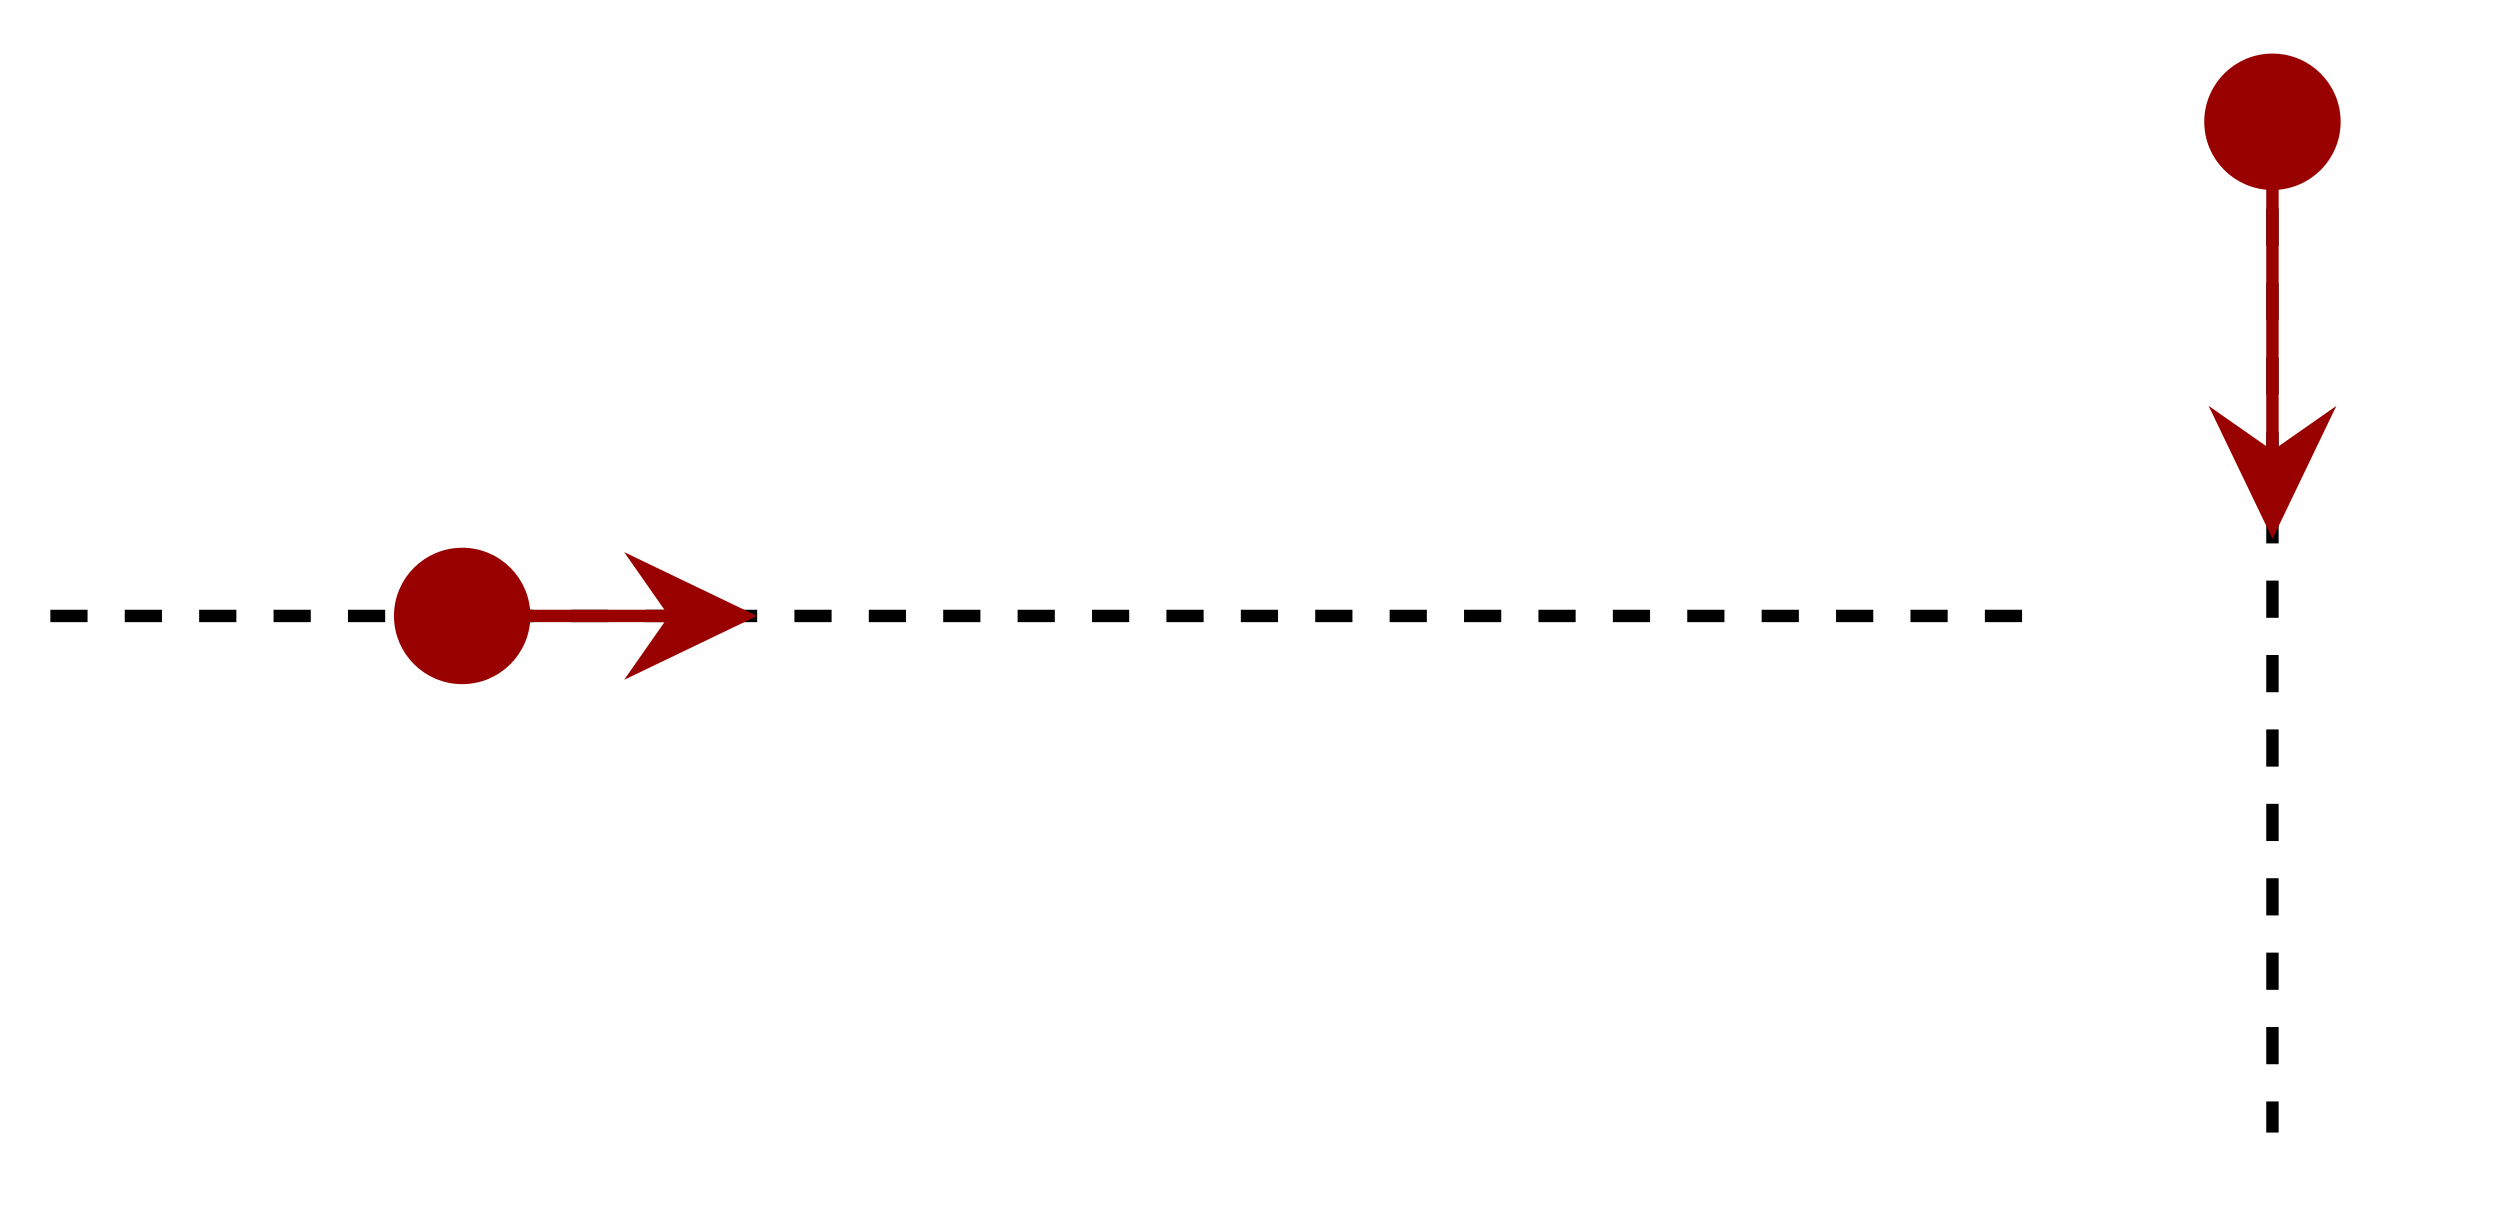
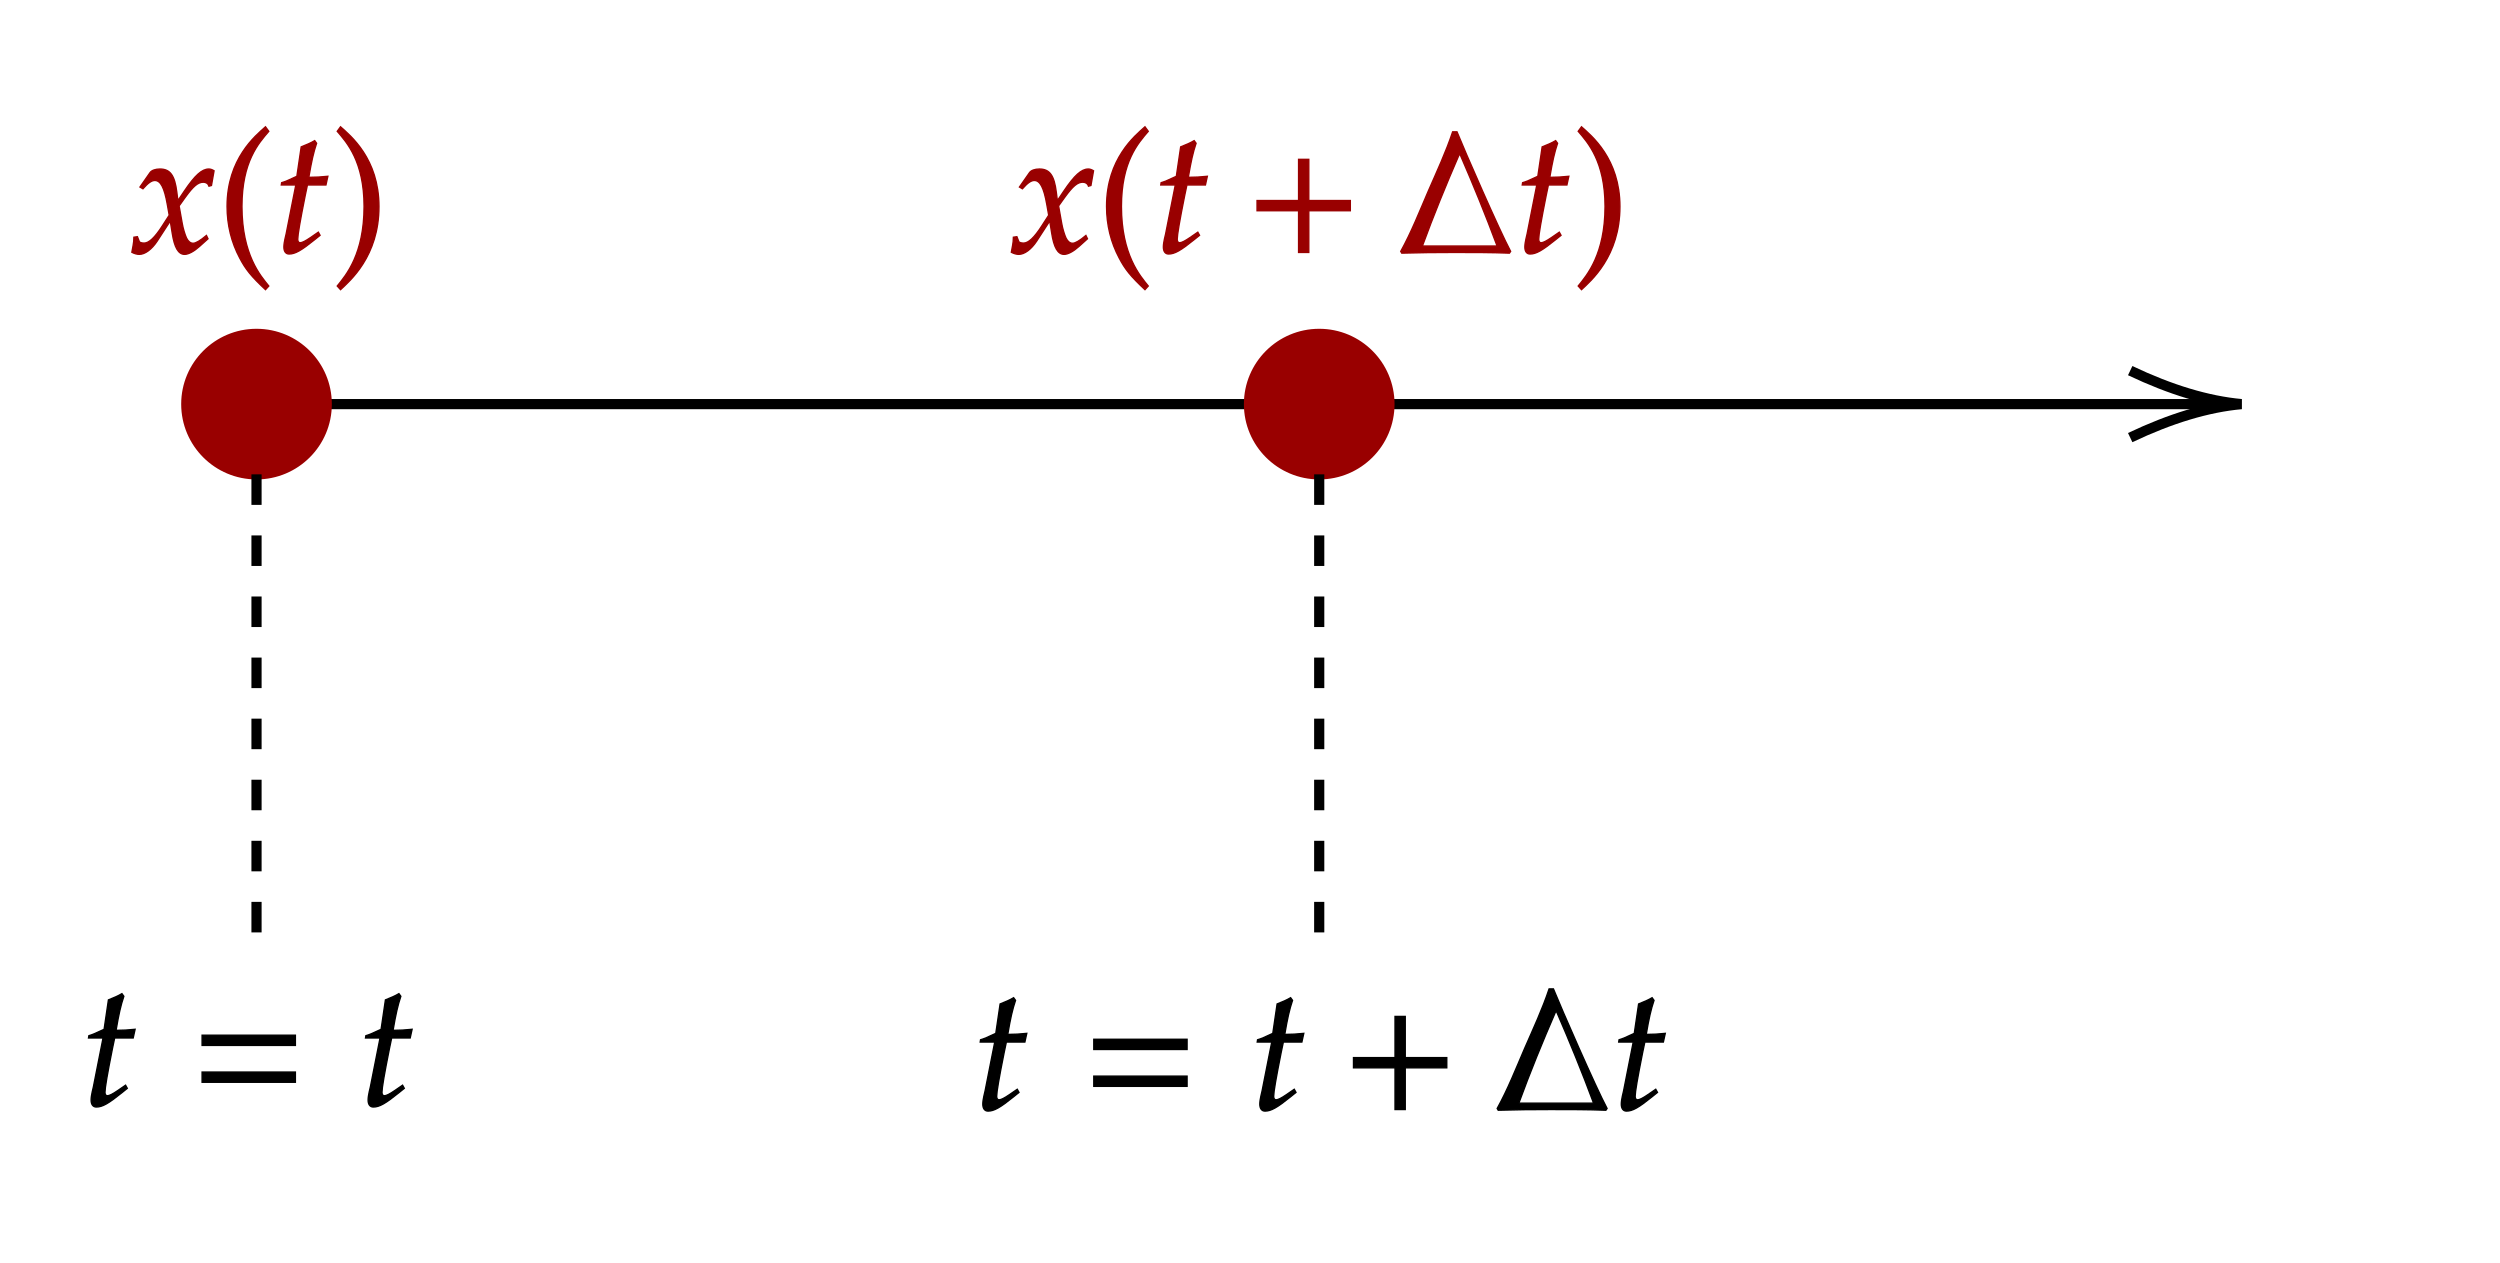
- <svg xmlns="http://www.w3.org/2000/svg" x="0" y="0" width="201.6" height="97.8" style="         width:201.6px;         height:97.8px;         background: transparent;         fill: none; ">
+ <svg xmlns="http://www.w3.org/2000/svg" x="0" y="0" width="245.6" height="124" style="         width:245.6px;         height:124px;         background: transparent;         fill: none; ">
  <svg />
  <svg class="role-diagram-draw-area" style="overflow: visible;">
    <g class="shapes-region" style="stroke: black; fill: none;">
      <g class="arrow-line">
-         <path class="connection real" stroke-dasharray="3" d="  M4.06,49.67 L164.8,49.67" style="stroke: rgb(0, 0, 0); stroke-width: 1; fill: none; fill-opacity: 1;" />
+         <path class="connection real" stroke-dasharray="" d="  M25.2,39.7 L218.2,39.7" style="stroke: rgb(0, 0, 0); stroke-width: 1; fill: none; fill-opacity: 1;" />
+         <g stroke="#000" transform="matrix(-1,1.2246467991473532e-16,-1.2246467991473532e-16,-1,220.2,39.7)" style="stroke: rgb(0, 0, 0); stroke-width: 1;">
+           <path d=" M10.93,-3.29 Q4.96,-0.45 0,0 Q4.96,0.45 10.93,3.29" />
+         </g>
      </g>
      <g class="composite-shape">
-         <path class="real" d=" M32.27,49.67 C32.27,46.91 34.51,44.67 37.27,44.67 C40.03,44.67 42.27,46.91 42.27,49.67 C42.27,52.43 40.03,54.67 37.27,54.67 C34.51,54.67 32.27,52.43 32.27,49.67 Z" style="stroke-width: 1; stroke: rgb(153, 0, 0); stroke-opacity: 1; fill: rgb(153, 0, 0); fill-opacity: 1;" />
+         <path class="real" d=" M18.3,39.7 C18.3,35.89 21.39,32.8 25.2,32.8 C29.01,32.8 32.1,35.89 32.1,39.7 C32.1,43.51 29.01,46.6 25.2,46.6 C21.39,46.6 18.3,43.51 18.3,39.7 Z" style="stroke-width: 1; stroke: rgb(153, 0, 0); fill: rgb(153, 0, 0); fill-opacity: 1; stroke-opacity: 1;" />
+       </g>
+       <g class="composite-shape">
+         <path class="real" d=" M122.7,39.7 C122.7,35.89 125.79,32.8 129.6,32.8 C133.41,32.8 136.5,35.89 136.5,39.7 C136.5,43.51 133.41,46.6 129.6,46.6 C125.79,46.6 122.7,43.51 122.7,39.7 Z" style="stroke-width: 1; stroke: rgb(153, 0, 0); stroke-opacity: 1; fill: rgb(153, 0, 0); fill-opacity: 1;" />
      </g>
      <g class="arrow-line">
-         <path class="connection real" stroke-dasharray="" d="  M42.27,49.67 L58.05,49.67" style="stroke: rgb(153, 0, 0); stroke-opacity: 1; stroke-width: 1; fill: none; fill-opacity: 1;" />
-         <g stroke="none" fill="rgb(153,0,0)" fill-opacity="1" transform="matrix(-1,1.2246467991473532e-16,-1.2246467991473532e-16,-1,61.05,49.67143)" style="stroke: none; fill: rgb(153, 0, 0); stroke-width: 1;">
-           <path d=" M10.72,-5.15 L0,0 L10.72,5.15 L7.12,0 Z" />
-         </g>
+         <path class="connection real" stroke-dasharray="3" d="  M25.2,46.6 L25.2,93.84" style="stroke: rgb(0, 0, 0); stroke-width: 1; fill: none; fill-opacity: 1;" />
      </g>
      <g class="arrow-line">
-         <path class="connection real" stroke-dasharray="3" d="  M183.25,4.82 L183.25,91.33" style="stroke: rgb(0, 0, 0); stroke-width: 1; fill: none; fill-opacity: 1;" />
-       </g>
-       <g class="composite-shape">
-         <path class="real" d=" M183.25,4.82 C186.02,4.82 188.25,7.06 188.25,9.82 C188.25,12.58 186.02,14.82 183.25,14.82 C180.49,14.82 178.25,12.58 178.25,9.82 C178.25,7.06 180.49,4.82 183.25,4.82 Z" style="stroke-width: 1; stroke: rgb(153, 0, 0); stroke-opacity: 1; fill: rgb(153, 0, 0); fill-opacity: 1;" />
-       </g>
-       <g class="arrow-line">
-         <path class="connection real" stroke-dasharray="" d="  M183.25,14.82 L183.25,40.45" style="stroke: rgb(153, 0, 0); stroke-opacity: 1; stroke-width: 1; fill: none; fill-opacity: 1;" />
-         <g stroke="none" fill="rgb(153,0,0)" fill-opacity="1" transform="matrix(-1.8369701987210297e-16,-1,1,-1.8369701987210297e-16,183.2548,43.45)" style="stroke: none; fill: rgb(153, 0, 0); stroke-width: 1;">
-           <path d=" M10.72,-5.15 L0,0 L10.72,5.15 L7.12,0 Z" />
-         </g>
+         <path class="connection real" stroke-dasharray="3" d="  M129.6,46.6 L129.6,93.84" style="stroke: rgb(0, 0, 0); stroke-width: 1; fill: none; fill-opacity: 1;" />
      </g>
      <g />
    </g>
    <g />
    <g />
    <g />
  </svg>
-   <svg width="200" height="96.2" style="width:200px;height:96.2px;font-family:Asana-Math, Asana;background:transparent;" />
+   <svg width="244" height="122.4" style="width:244px;height:122.4px;font-family:Asana-Math, Asana;background:transparent;">
+     <g>
+       <g>
+         <g>
+           <g transform="matrix(1,0,0,1,8,108.6)">
+             <path transform="matrix(0.017,0,0,-0.017,0,0)" d="M125 390L69 107C68 99 56 61 56 31C56 6 67 -9 86 -9C121 -9 156 11 234 74L265 99L255 117L210 86C181 66 161 56 150 56C141 56 136 64 136 76C136 102 150 183 179 328L192 390L299 390L310 440C272 436 238 434 200 434C216 528 227 577 245 631L234 646C214 634 187 622 156 610L131 440C87 419 61 408 43 403L41 390Z" stroke="rgb(0,0,0)" stroke-opacity="1" stroke-width="8" fill="rgb(0,0,0)" fill-opacity="1" />
+           </g>
+         </g>
+         <g>
+           <g transform="matrix(1,0,0,1,18.75,108.6)">
+             <path transform="matrix(0.017,0,0,-0.017,0,0)" d="M604 347L604 406L65 406L65 347ZM604 134L604 193L65 193L65 134Z" stroke="rgb(0,0,0)" stroke-opacity="1" stroke-width="8" fill="rgb(0,0,0)" fill-opacity="1" />
+           </g>
+         </g>
+         <g>
+           <g transform="matrix(1,0,0,1,35.2125,108.6)">
+             <path transform="matrix(0.017,0,0,-0.017,0,0)" d="M125 390L69 107C68 99 56 61 56 31C56 6 67 -9 86 -9C121 -9 156 11 234 74L265 99L255 117L210 86C181 66 161 56 150 56C141 56 136 64 136 76C136 102 150 183 179 328L192 390L299 390L310 440C272 436 238 434 200 434C216 528 227 577 245 631L234 646C214 634 187 622 156 610L131 440C87 419 61 408 43 403L41 390Z" stroke="rgb(0,0,0)" stroke-opacity="1" stroke-width="8" fill="rgb(0,0,0)" fill-opacity="1" />
+           </g>
+         </g>
+       </g>
+     </g>
+     <g>
+       <g>
+         <g>
+           <g transform="matrix(1,0,0,1,95.6,109)">
+             <path transform="matrix(0.017,0,0,-0.017,0,0)" d="M125 390L69 107C68 99 56 61 56 31C56 6 67 -9 86 -9C121 -9 156 11 234 74L265 99L255 117L210 86C181 66 161 56 150 56C141 56 136 64 136 76C136 102 150 183 179 328L192 390L299 390L310 440C272 436 238 434 200 434C216 528 227 577 245 631L234 646C214 634 187 622 156 610L131 440C87 419 61 408 43 403L41 390Z" stroke="rgb(0,0,0)" stroke-opacity="1" stroke-width="8" fill="rgb(0,0,0)" fill-opacity="1" />
+           </g>
+         </g>
+         <g>
+           <g transform="matrix(1,0,0,1,106.35,109)">
+             <path transform="matrix(0.017,0,0,-0.017,0,0)" d="M604 347L604 406L65 406L65 347ZM604 134L604 193L65 193L65 134Z" stroke="rgb(0,0,0)" stroke-opacity="1" stroke-width="8" fill="rgb(0,0,0)" fill-opacity="1" />
+           </g>
+         </g>
+         <g>
+           <g transform="matrix(1,0,0,1,122.8125,109)">
+             <path transform="matrix(0.017,0,0,-0.017,0,0)" d="M125 390L69 107C68 99 56 61 56 31C56 6 67 -9 86 -9C121 -9 156 11 234 74L265 99L255 117L210 86C181 66 161 56 150 56C141 56 136 64 136 76C136 102 150 183 179 328L192 390L299 390L310 440C272 436 238 434 200 434C216 528 227 577 245 631L234 646C214 634 187 622 156 610L131 440C87 419 61 408 43 403L41 390Z" stroke="rgb(0,0,0)" stroke-opacity="1" stroke-width="8" fill="rgb(0,0,0)" fill-opacity="1" />
+           </g>
+         </g>
+         <g>
+           <g transform="matrix(1,0,0,1,131.8625,109)">
+             <path transform="matrix(0.017,0,0,-0.017,0,0)" d="M604 241L604 300L364 300L364 538L305 538L305 300L65 300L65 241L305 241L305 0L364 0L364 241Z" stroke="rgb(0,0,0)" stroke-opacity="1" stroke-width="8" fill="rgb(0,0,0)" fill-opacity="1" />
+           </g>
+         </g>
+         <g>
+           <g transform="matrix(1,0,0,1,146.625,109)">
+             <path transform="matrix(0.017,0,0,-0.017,0,0)" d="M662 6L655 -4C549 0 443 0 336 0C235 0 134 -1 33 -4L27 6C88 116 136 238 186 354C235 466 288 580 327 697L352 697C395 590 597 128 662 6ZM584 37C518 215 447 389 371 564L364 564C289 391 217 215 152 37Z" stroke="rgb(0,0,0)" stroke-opacity="1" stroke-width="8" fill="rgb(0,0,0)" fill-opacity="1" />
+           </g>
+         </g>
+         <g>
+           <g transform="matrix(1,0,0,1,158.325,109)">
+             <path transform="matrix(0.017,0,0,-0.017,0,0)" d="M125 390L69 107C68 99 56 61 56 31C56 6 67 -9 86 -9C121 -9 156 11 234 74L265 99L255 117L210 86C181 66 161 56 150 56C141 56 136 64 136 76C136 102 150 183 179 328L192 390L299 390L310 440C272 436 238 434 200 434C216 528 227 577 245 631L234 646C214 634 187 622 156 610L131 440C87 419 61 408 43 403L41 390Z" stroke="rgb(0,0,0)" stroke-opacity="1" stroke-width="8" fill="rgb(0,0,0)" fill-opacity="1" />
+           </g>
+         </g>
+       </g>
+     </g>
+     <g>
+       <g>
+         <g>
+           <g transform="matrix(1,0,0,1,12.8,24.8)">
+             <path transform="matrix(0.017,0,0,-0.017,0,0)" d="M9 1C24 -7 40 -11 52 -11C85 -11 124 18 155 65L231 182L242 113C255 28 278 -11 314 -11C336 -11 368 6 400 35L449 79L440 98C404 68 379 53 363 53C348 53 335 63 325 83C316 102 305 139 300 168L282 269L317 318C364 383 391 406 422 406C438 406 450 398 455 383L469 387L484 472C472 479 463 482 454 482C414 482 374 446 312 354L275 299L269 347C257 446 230 482 171 482C145 482 123 474 114 461L56 378L73 368C103 402 123 416 142 416C175 416 197 375 214 277L225 215L185 153C142 86 108 54 80 54C65 54 54 58 52 63L41 91L21 88C21 53 13 27 9 1Z" stroke="rgb(153,0,0)" stroke-opacity="1" stroke-width="8" fill="rgb(153,0,0)" fill-opacity="1" />
+           </g>
+         </g>
+         <g>
+           <g transform="matrix(1,0,0,1,21.2875,24.8)">
+             <path transform="matrix(0.017,0,0,-0.017,0,0)" d="M146 266C146 526 243 632 301 700L282 726C225 675 60 542 60 266C60 159 85 58 133 -32C168 -99 200 -138 282 -215L301 -194C255 -137 146 -15 146 266Z" stroke="rgb(153,0,0)" stroke-opacity="1" stroke-width="8" fill="rgb(153,0,0)" fill-opacity="1" />
+           </g>
+         </g>
+         <g>
+           <g transform="matrix(1,0,0,1,26.9375,24.8)">
+             <path transform="matrix(0.017,0,0,-0.017,0,0)" d="M125 390L69 107C68 99 56 61 56 31C56 6 67 -9 86 -9C121 -9 156 11 234 74L265 99L255 117L210 86C181 66 161 56 150 56C141 56 136 64 136 76C136 102 150 183 179 328L192 390L299 390L310 440C272 436 238 434 200 434C216 528 227 577 245 631L234 646C214 634 187 622 156 610L131 440C87 419 61 408 43 403L41 390Z" stroke="rgb(153,0,0)" stroke-opacity="1" stroke-width="8" fill="rgb(153,0,0)" fill-opacity="1" />
+           </g>
+         </g>
+         <g>
+           <g transform="matrix(1,0,0,1,32.5875,24.8)">
+             <path transform="matrix(0.017,0,0,-0.017,0,0)" d="M51 726L32 700C87 636 187 526 187 266C187 -10 83 -131 32 -194L51 -215C104 -165 273 -23 273 265C273 542 108 675 51 726Z" stroke="rgb(153,0,0)" stroke-opacity="1" stroke-width="8" fill="rgb(153,0,0)" fill-opacity="1" />
+           </g>
+         </g>
+       </g>
+     </g>
+     <g>
+       <g>
+         <g>
+           <g transform="matrix(1,0,0,1,99.2,24.8)">
+             <path transform="matrix(0.017,0,0,-0.017,0,0)" d="M9 1C24 -7 40 -11 52 -11C85 -11 124 18 155 65L231 182L242 113C255 28 278 -11 314 -11C336 -11 368 6 400 35L449 79L440 98C404 68 379 53 363 53C348 53 335 63 325 83C316 102 305 139 300 168L282 269L317 318C364 383 391 406 422 406C438 406 450 398 455 383L469 387L484 472C472 479 463 482 454 482C414 482 374 446 312 354L275 299L269 347C257 446 230 482 171 482C145 482 123 474 114 461L56 378L73 368C103 402 123 416 142 416C175 416 197 375 214 277L225 215L185 153C142 86 108 54 80 54C65 54 54 58 52 63L41 91L21 88C21 53 13 27 9 1Z" stroke="rgb(153,0,0)" stroke-opacity="1" stroke-width="8" fill="rgb(153,0,0)" fill-opacity="1" />
+           </g>
+         </g>
+         <g>
+           <g transform="matrix(1,0,0,1,107.6875,24.8)">
+             <path transform="matrix(0.017,0,0,-0.017,0,0)" d="M146 266C146 526 243 632 301 700L282 726C225 675 60 542 60 266C60 159 85 58 133 -32C168 -99 200 -138 282 -215L301 -194C255 -137 146 -15 146 266Z" stroke="rgb(153,0,0)" stroke-opacity="1" stroke-width="8" fill="rgb(153,0,0)" fill-opacity="1" />
+           </g>
+         </g>
+         <g>
+           <g transform="matrix(1,0,0,1,113.3375,24.8)">
+             <path transform="matrix(0.017,0,0,-0.017,0,0)" d="M125 390L69 107C68 99 56 61 56 31C56 6 67 -9 86 -9C121 -9 156 11 234 74L265 99L255 117L210 86C181 66 161 56 150 56C141 56 136 64 136 76C136 102 150 183 179 328L192 390L299 390L310 440C272 436 238 434 200 434C216 528 227 577 245 631L234 646C214 634 187 622 156 610L131 440C87 419 61 408 43 403L41 390Z" stroke="rgb(153,0,0)" stroke-opacity="1" stroke-width="8" fill="rgb(153,0,0)" fill-opacity="1" />
+           </g>
+         </g>
+         <g>
+           <g transform="matrix(1,0,0,1,122.3875,24.8)">
+             <path transform="matrix(0.017,0,0,-0.017,0,0)" d="M604 241L604 300L364 300L364 538L305 538L305 300L65 300L65 241L305 241L305 0L364 0L364 241Z" stroke="rgb(153,0,0)" stroke-opacity="1" stroke-width="8" fill="rgb(153,0,0)" fill-opacity="1" />
+           </g>
+         </g>
+         <g>
+           <g transform="matrix(1,0,0,1,137.15,24.8)">
+             <path transform="matrix(0.017,0,0,-0.017,0,0)" d="M662 6L655 -4C549 0 443 0 336 0C235 0 134 -1 33 -4L27 6C88 116 136 238 186 354C235 466 288 580 327 697L352 697C395 590 597 128 662 6ZM584 37C518 215 447 389 371 564L364 564C289 391 217 215 152 37Z" stroke="rgb(153,0,0)" stroke-opacity="1" stroke-width="8" fill="rgb(153,0,0)" fill-opacity="1" />
+           </g>
+         </g>
+         <g>
+           <g transform="matrix(1,0,0,1,148.85,24.8)">
+             <path transform="matrix(0.017,0,0,-0.017,0,0)" d="M125 390L69 107C68 99 56 61 56 31C56 6 67 -9 86 -9C121 -9 156 11 234 74L265 99L255 117L210 86C181 66 161 56 150 56C141 56 136 64 136 76C136 102 150 183 179 328L192 390L299 390L310 440C272 436 238 434 200 434C216 528 227 577 245 631L234 646C214 634 187 622 156 610L131 440C87 419 61 408 43 403L41 390Z" stroke="rgb(153,0,0)" stroke-opacity="1" stroke-width="8" fill="rgb(153,0,0)" fill-opacity="1" />
+           </g>
+         </g>
+         <g>
+           <g transform="matrix(1,0,0,1,154.5,24.8)">
+             <path transform="matrix(0.017,0,0,-0.017,0,0)" d="M51 726L32 700C87 636 187 526 187 266C187 -10 83 -131 32 -194L51 -215C104 -165 273 -23 273 265C273 542 108 675 51 726Z" stroke="rgb(153,0,0)" stroke-opacity="1" stroke-width="8" fill="rgb(153,0,0)" fill-opacity="1" />
+           </g>
+         </g>
+       </g>
+     </g>
+   </svg>
</svg>
